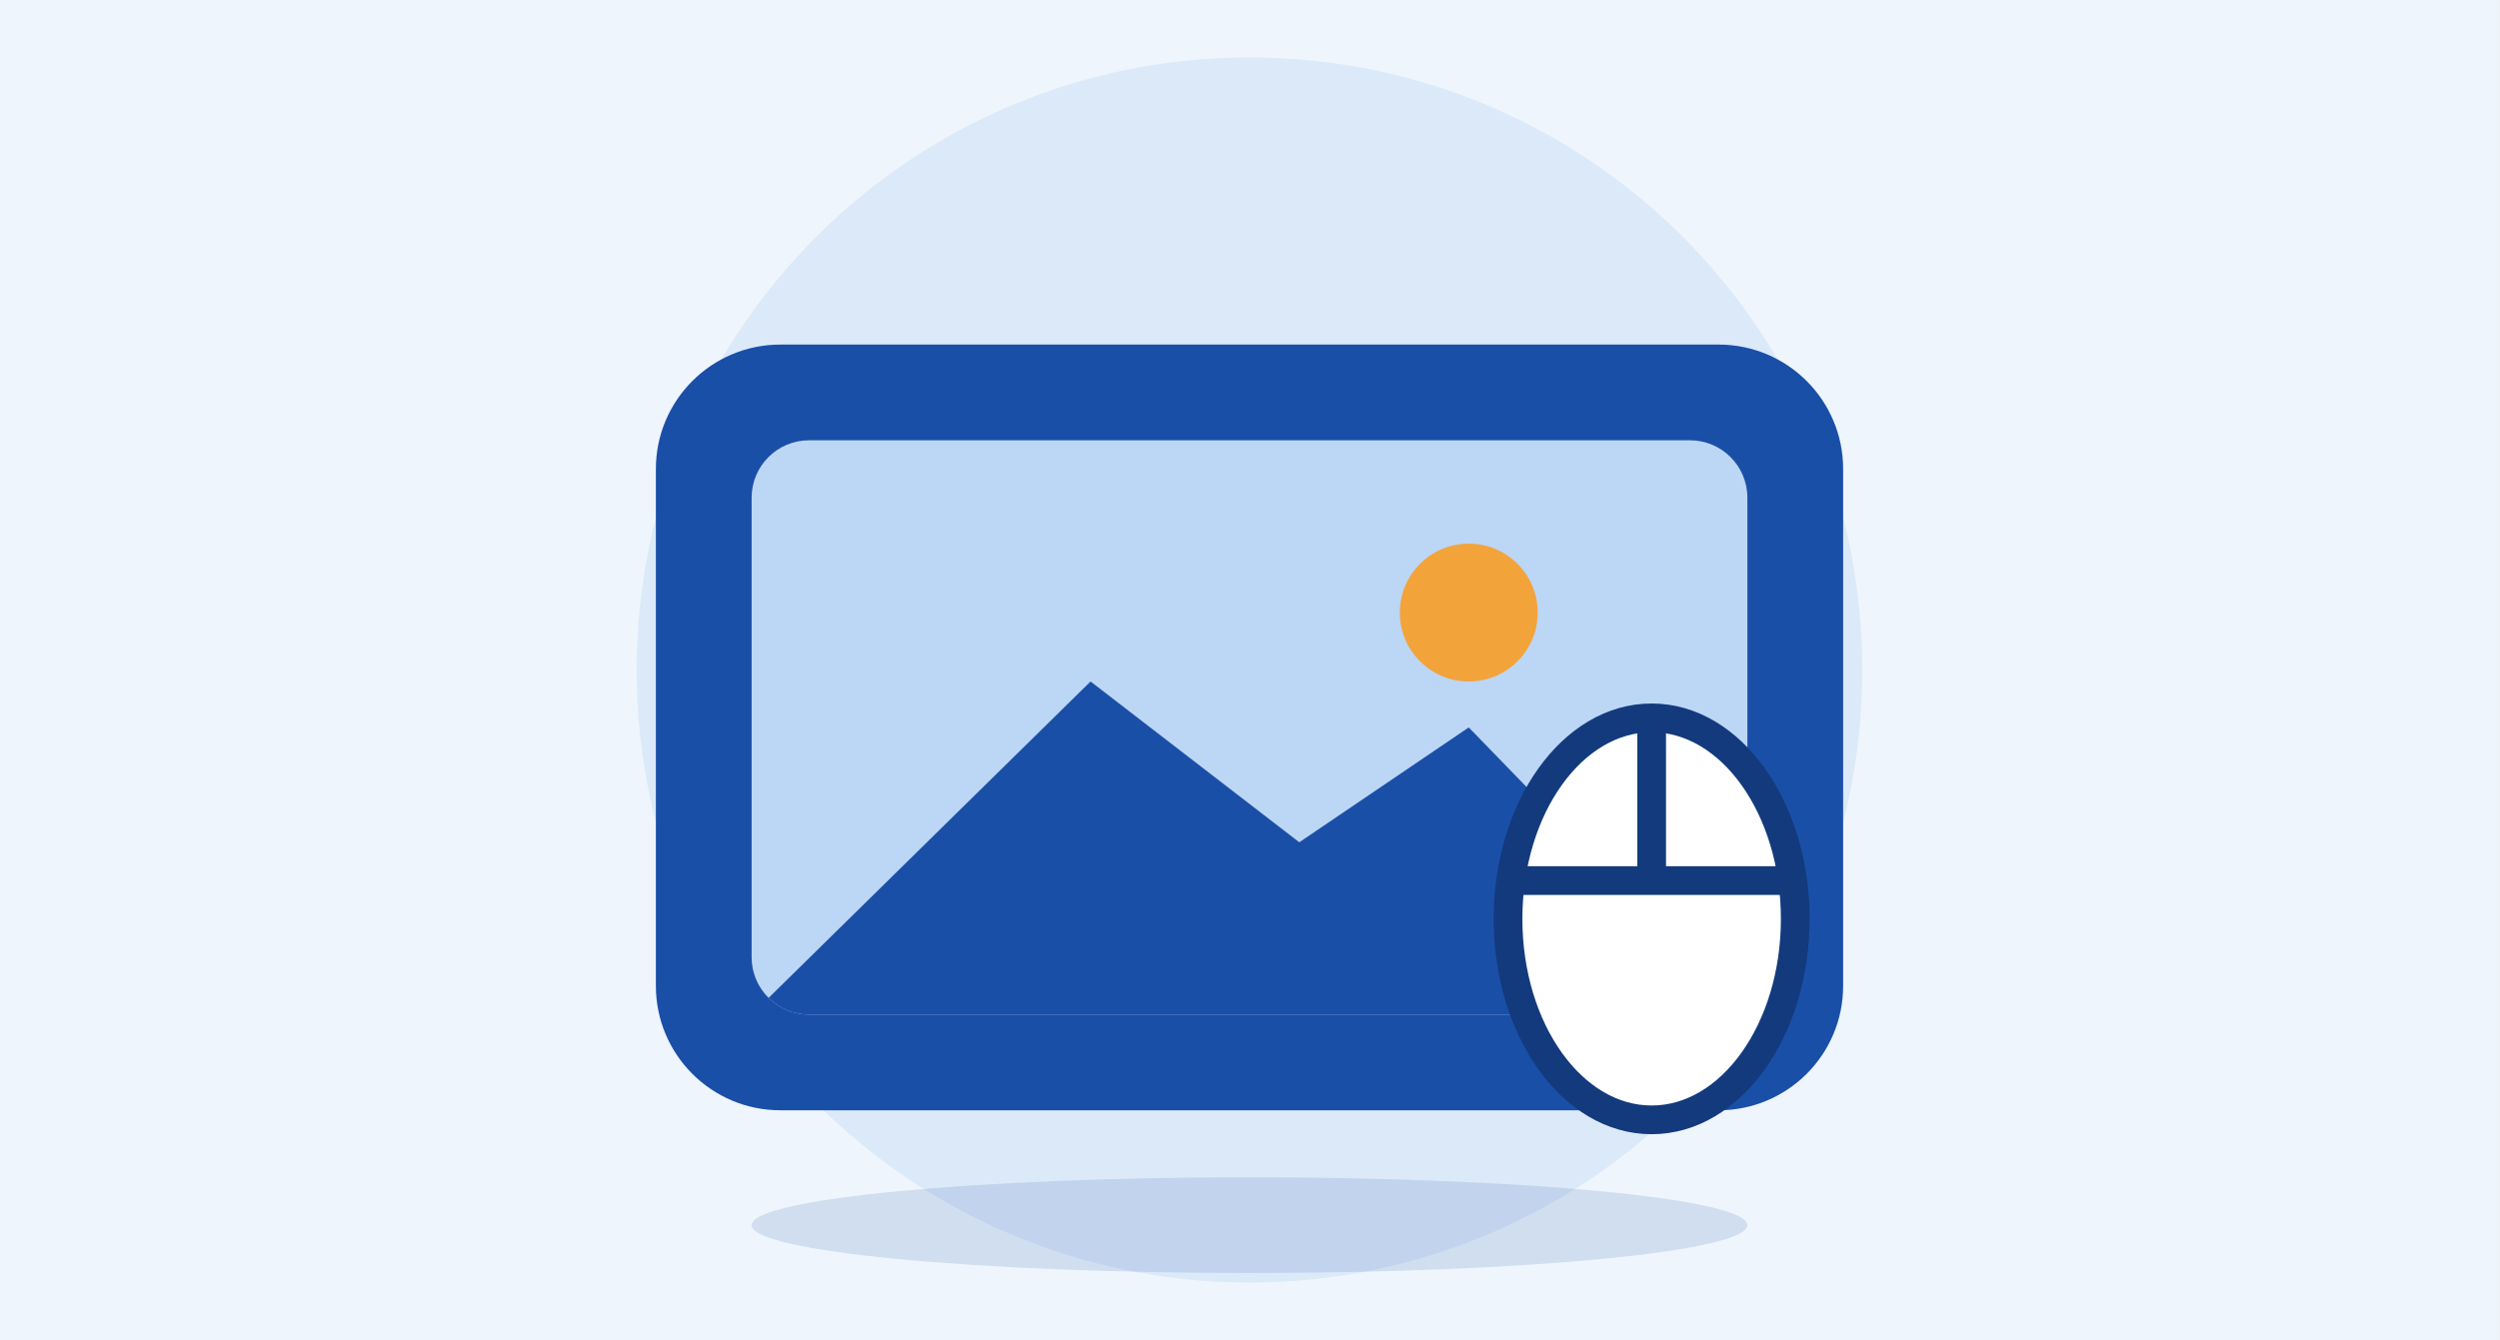
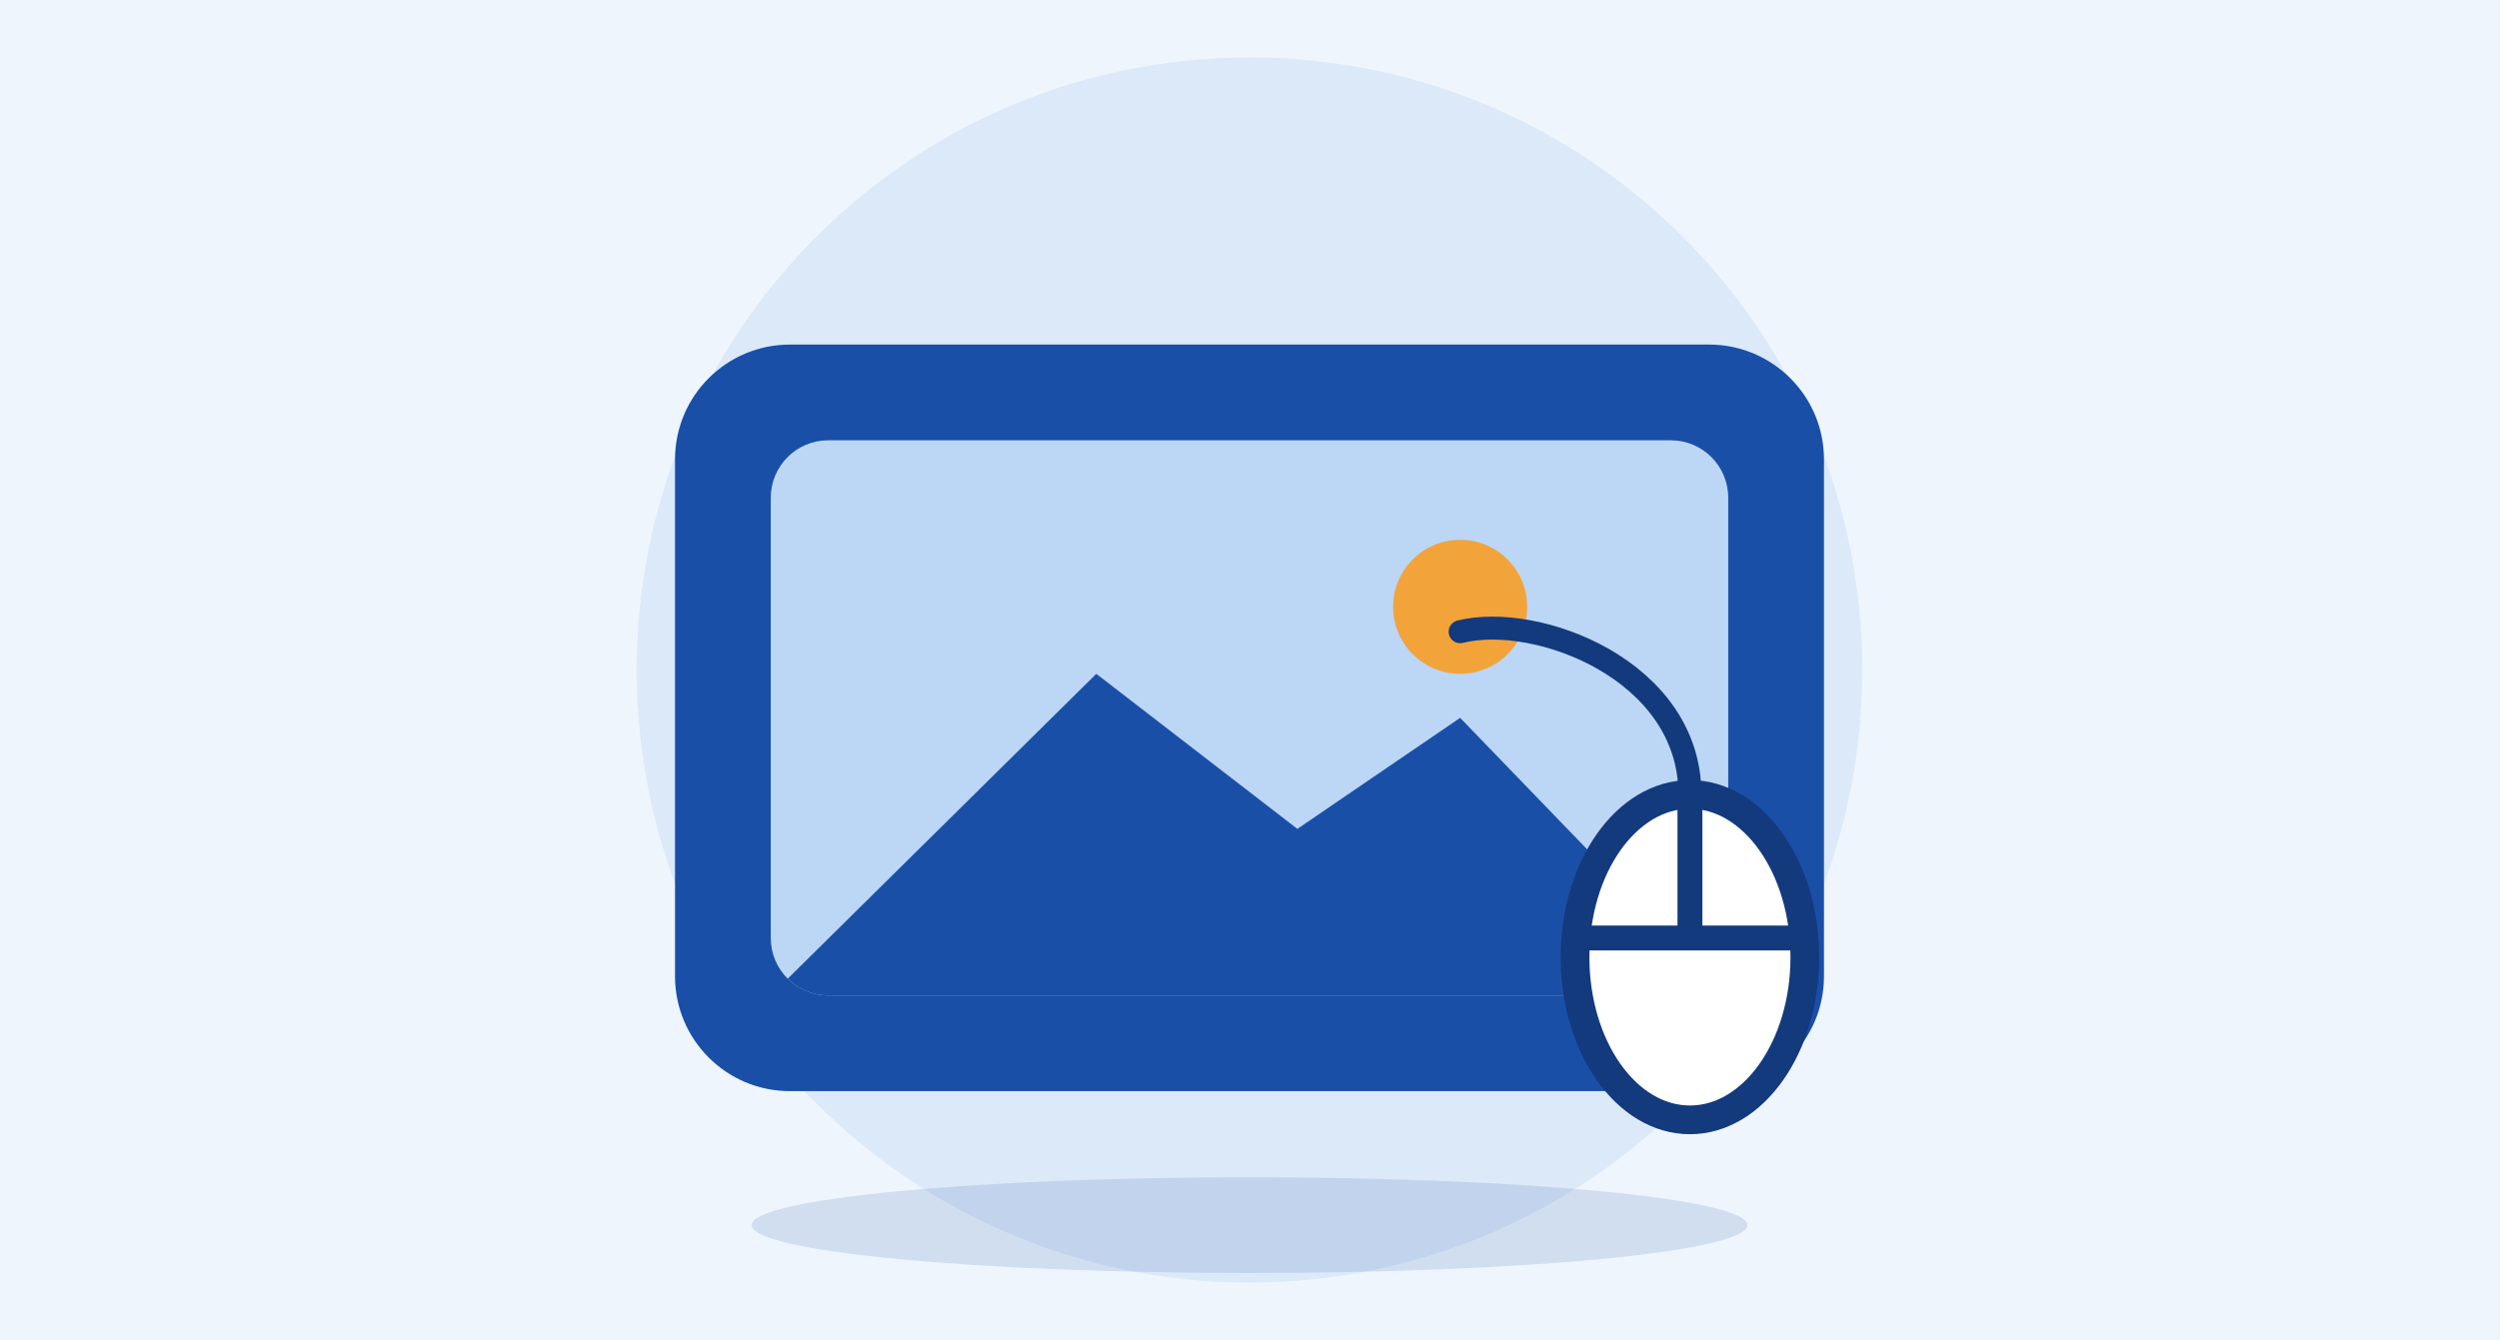
<svg xmlns="http://www.w3.org/2000/svg" viewBox="0 28 261 140" width="261" height="140">
  <rect y="28" width="261" height="140" fill="#eef5fc" />
  <circle cx="130.5" cy="98" r="64" fill="#dce9f8" />
  <ellipse cx="130.5" cy="156" rx="52" ry="5" fill="#1a4fa8" opacity=".14" />
  <g transform="translate(130.5 98)">
-     <rect x="-62" y="-34" width="124" height="80" rx="13" fill="#1a4fa8" />
+     <rect x="-60" y="-34" width="120" height="78" rx="12" fill="#1a4fa8" />
    <clipPath id="m1">
-       <rect x="-52" y="-24" width="104" height="60" rx="6" />
+       <rect x="-50" y="-24" width="100" height="58" rx="6" />
    </clipPath>
    <g clip-path="url(#m1)">
-       <rect x="-52" y="-24" width="104" height="60" fill="#bcd6f5" />
-       <circle cx="22.9" cy="-6.0" r="7.2" fill="#f2a33a" />
-       <polygon points="-52,36 -16.6,1.2 5.2,18.0 22.9,6.0 52,36" fill="#1a4fa8" />
+       <rect x="-50" y="-24" width="100" height="58" fill="#bcd6f5" />
+       <circle cx="22.0" cy="-6.6" r="7.0" fill="#f2a33a" />
+       <polygon points="-50,34 -16.0,0.4 5.0,16.6 22.0,5.0 50,34" fill="#1a4fa8" />
    </g>
-     <ellipse cx="42" cy="26" rx="15" ry="21" fill="#ffffff" stroke="#123a7d" stroke-width="3" />
-     <path d="M42,5 V22 M27,22 H57" fill="none" stroke="#123a7d" stroke-width="3" />
+     <ellipse cx="46" cy="30" rx="12" ry="17" fill="#ffffff" stroke="#123a7d" stroke-width="3" />
+     <path d="M46,13 V28 M34,28 H58" fill="none" stroke="#123a7d" stroke-width="2.6" />
+     <path d="M46,13 C46,0 30,-6 22,-4" fill="none" stroke="#123a7d" stroke-width="2.4" stroke-linecap="round" />
  </g>
</svg>
